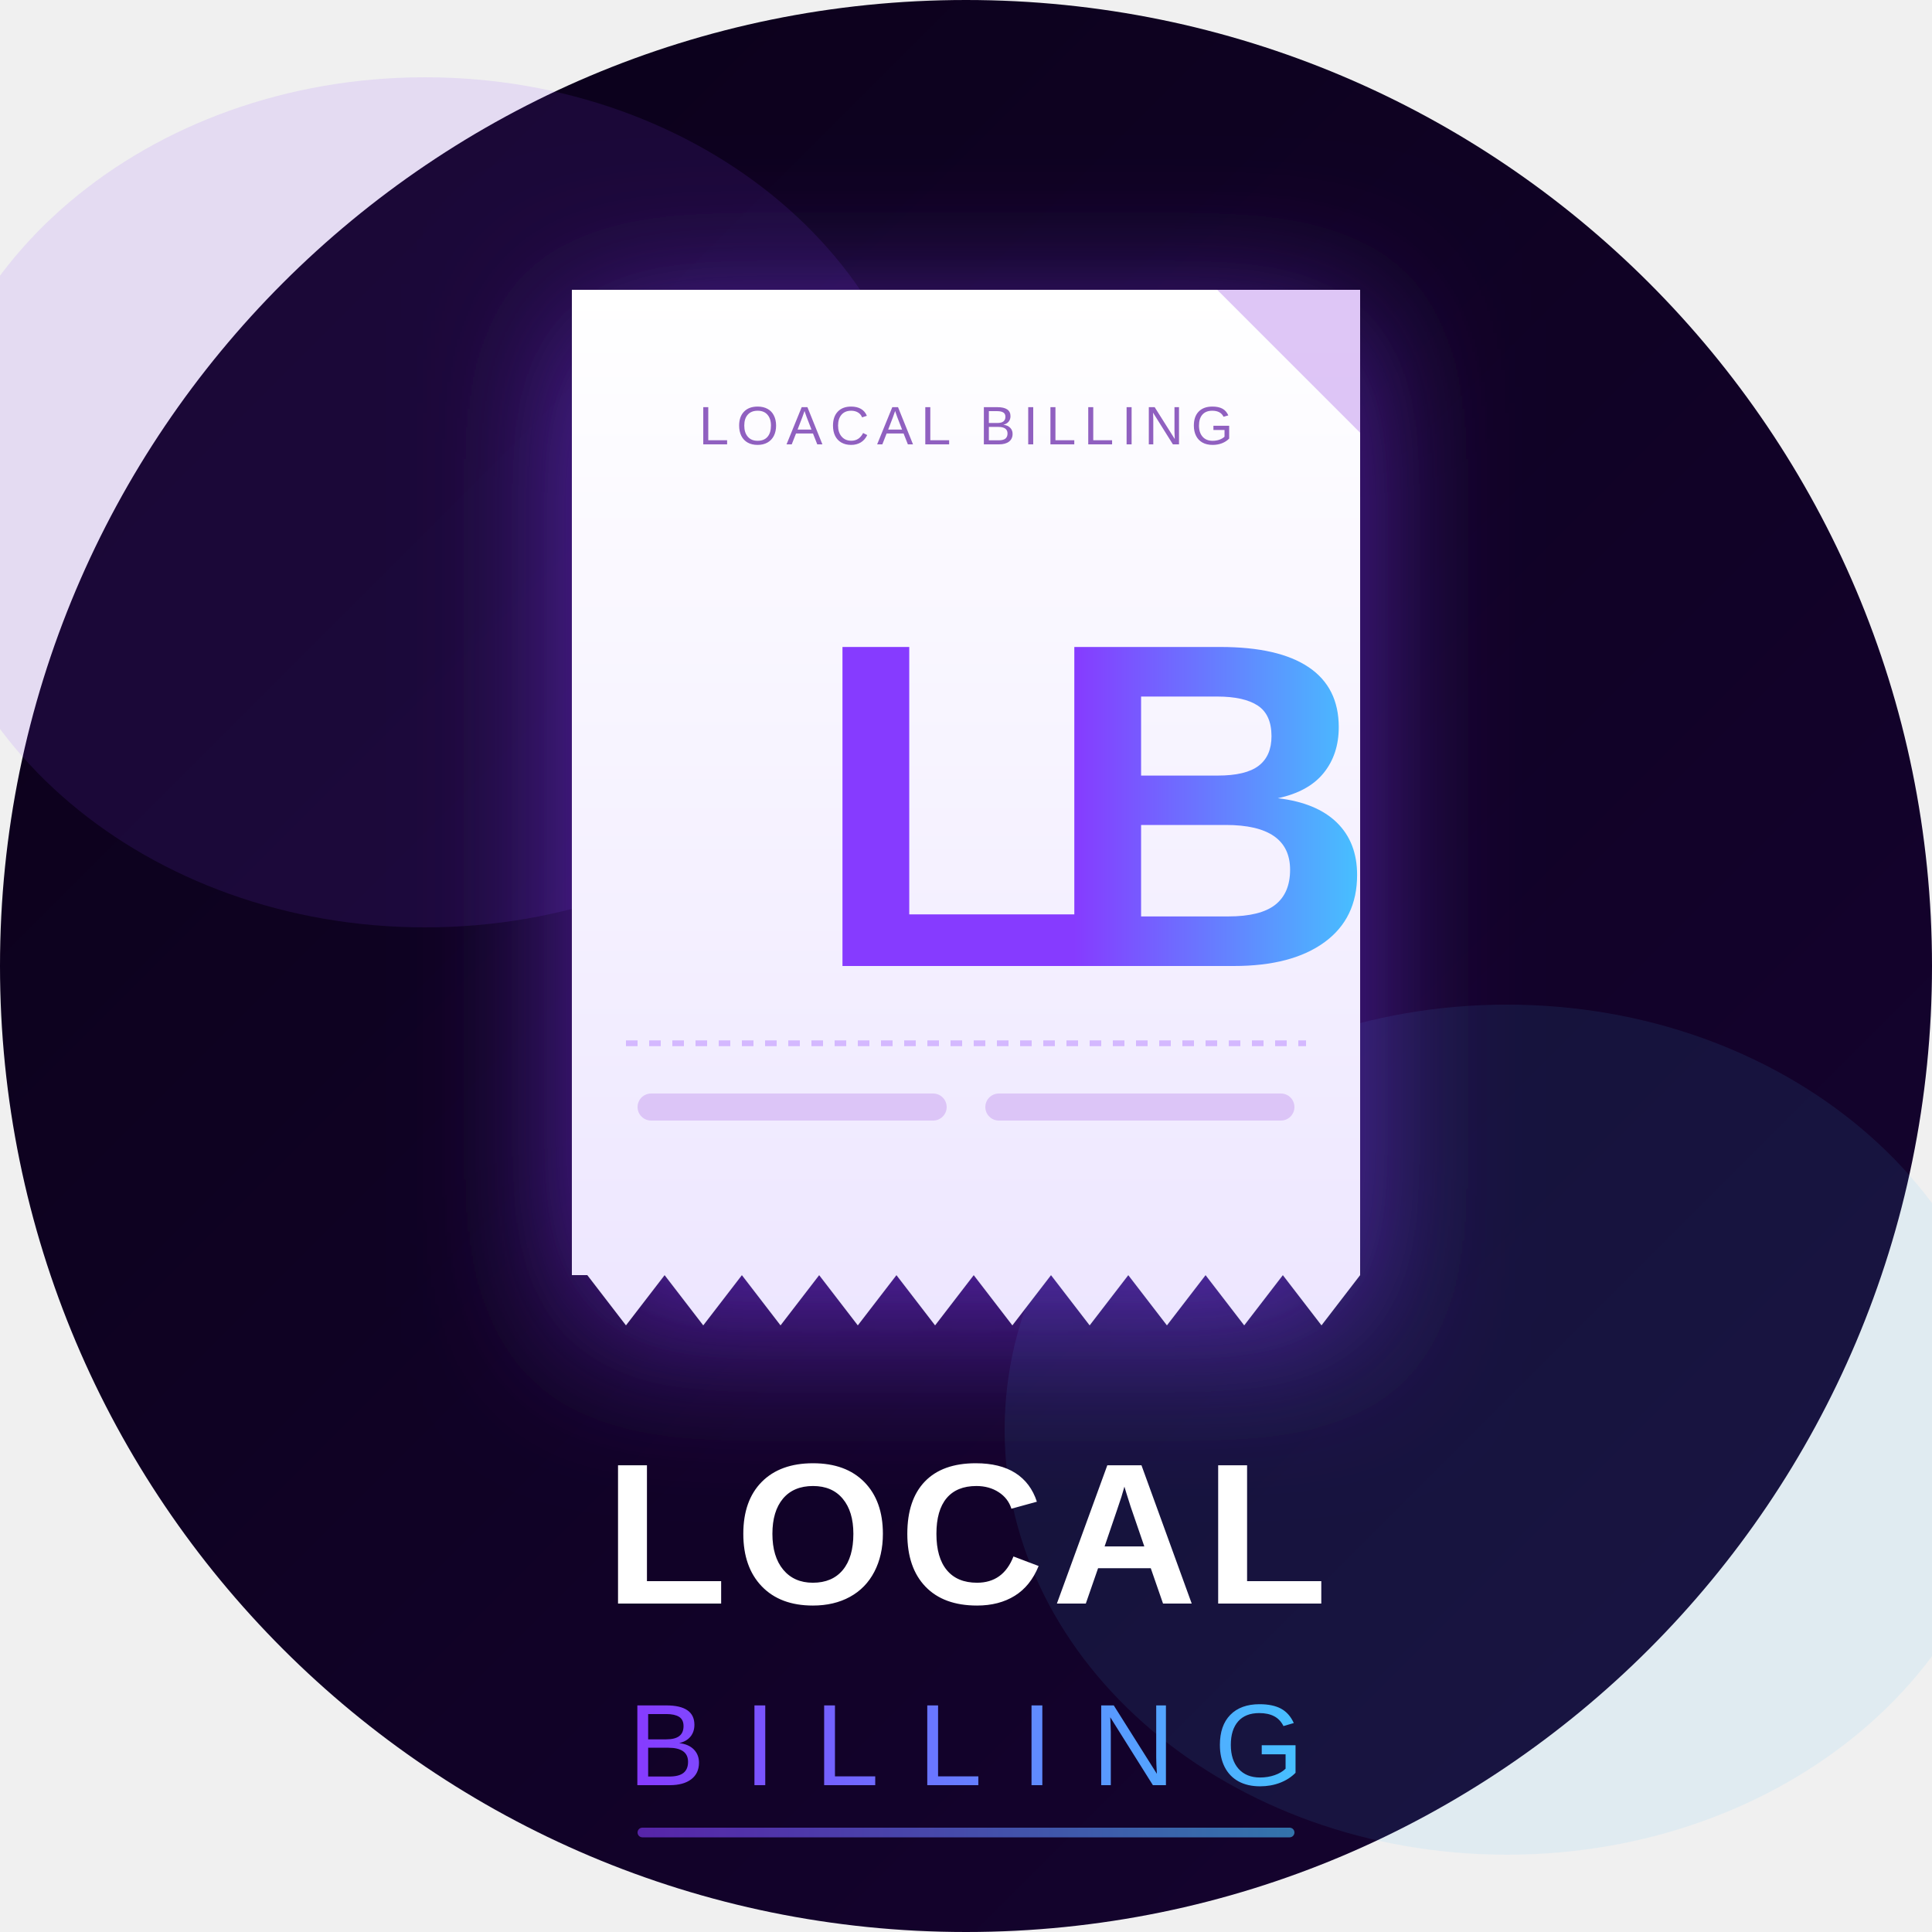
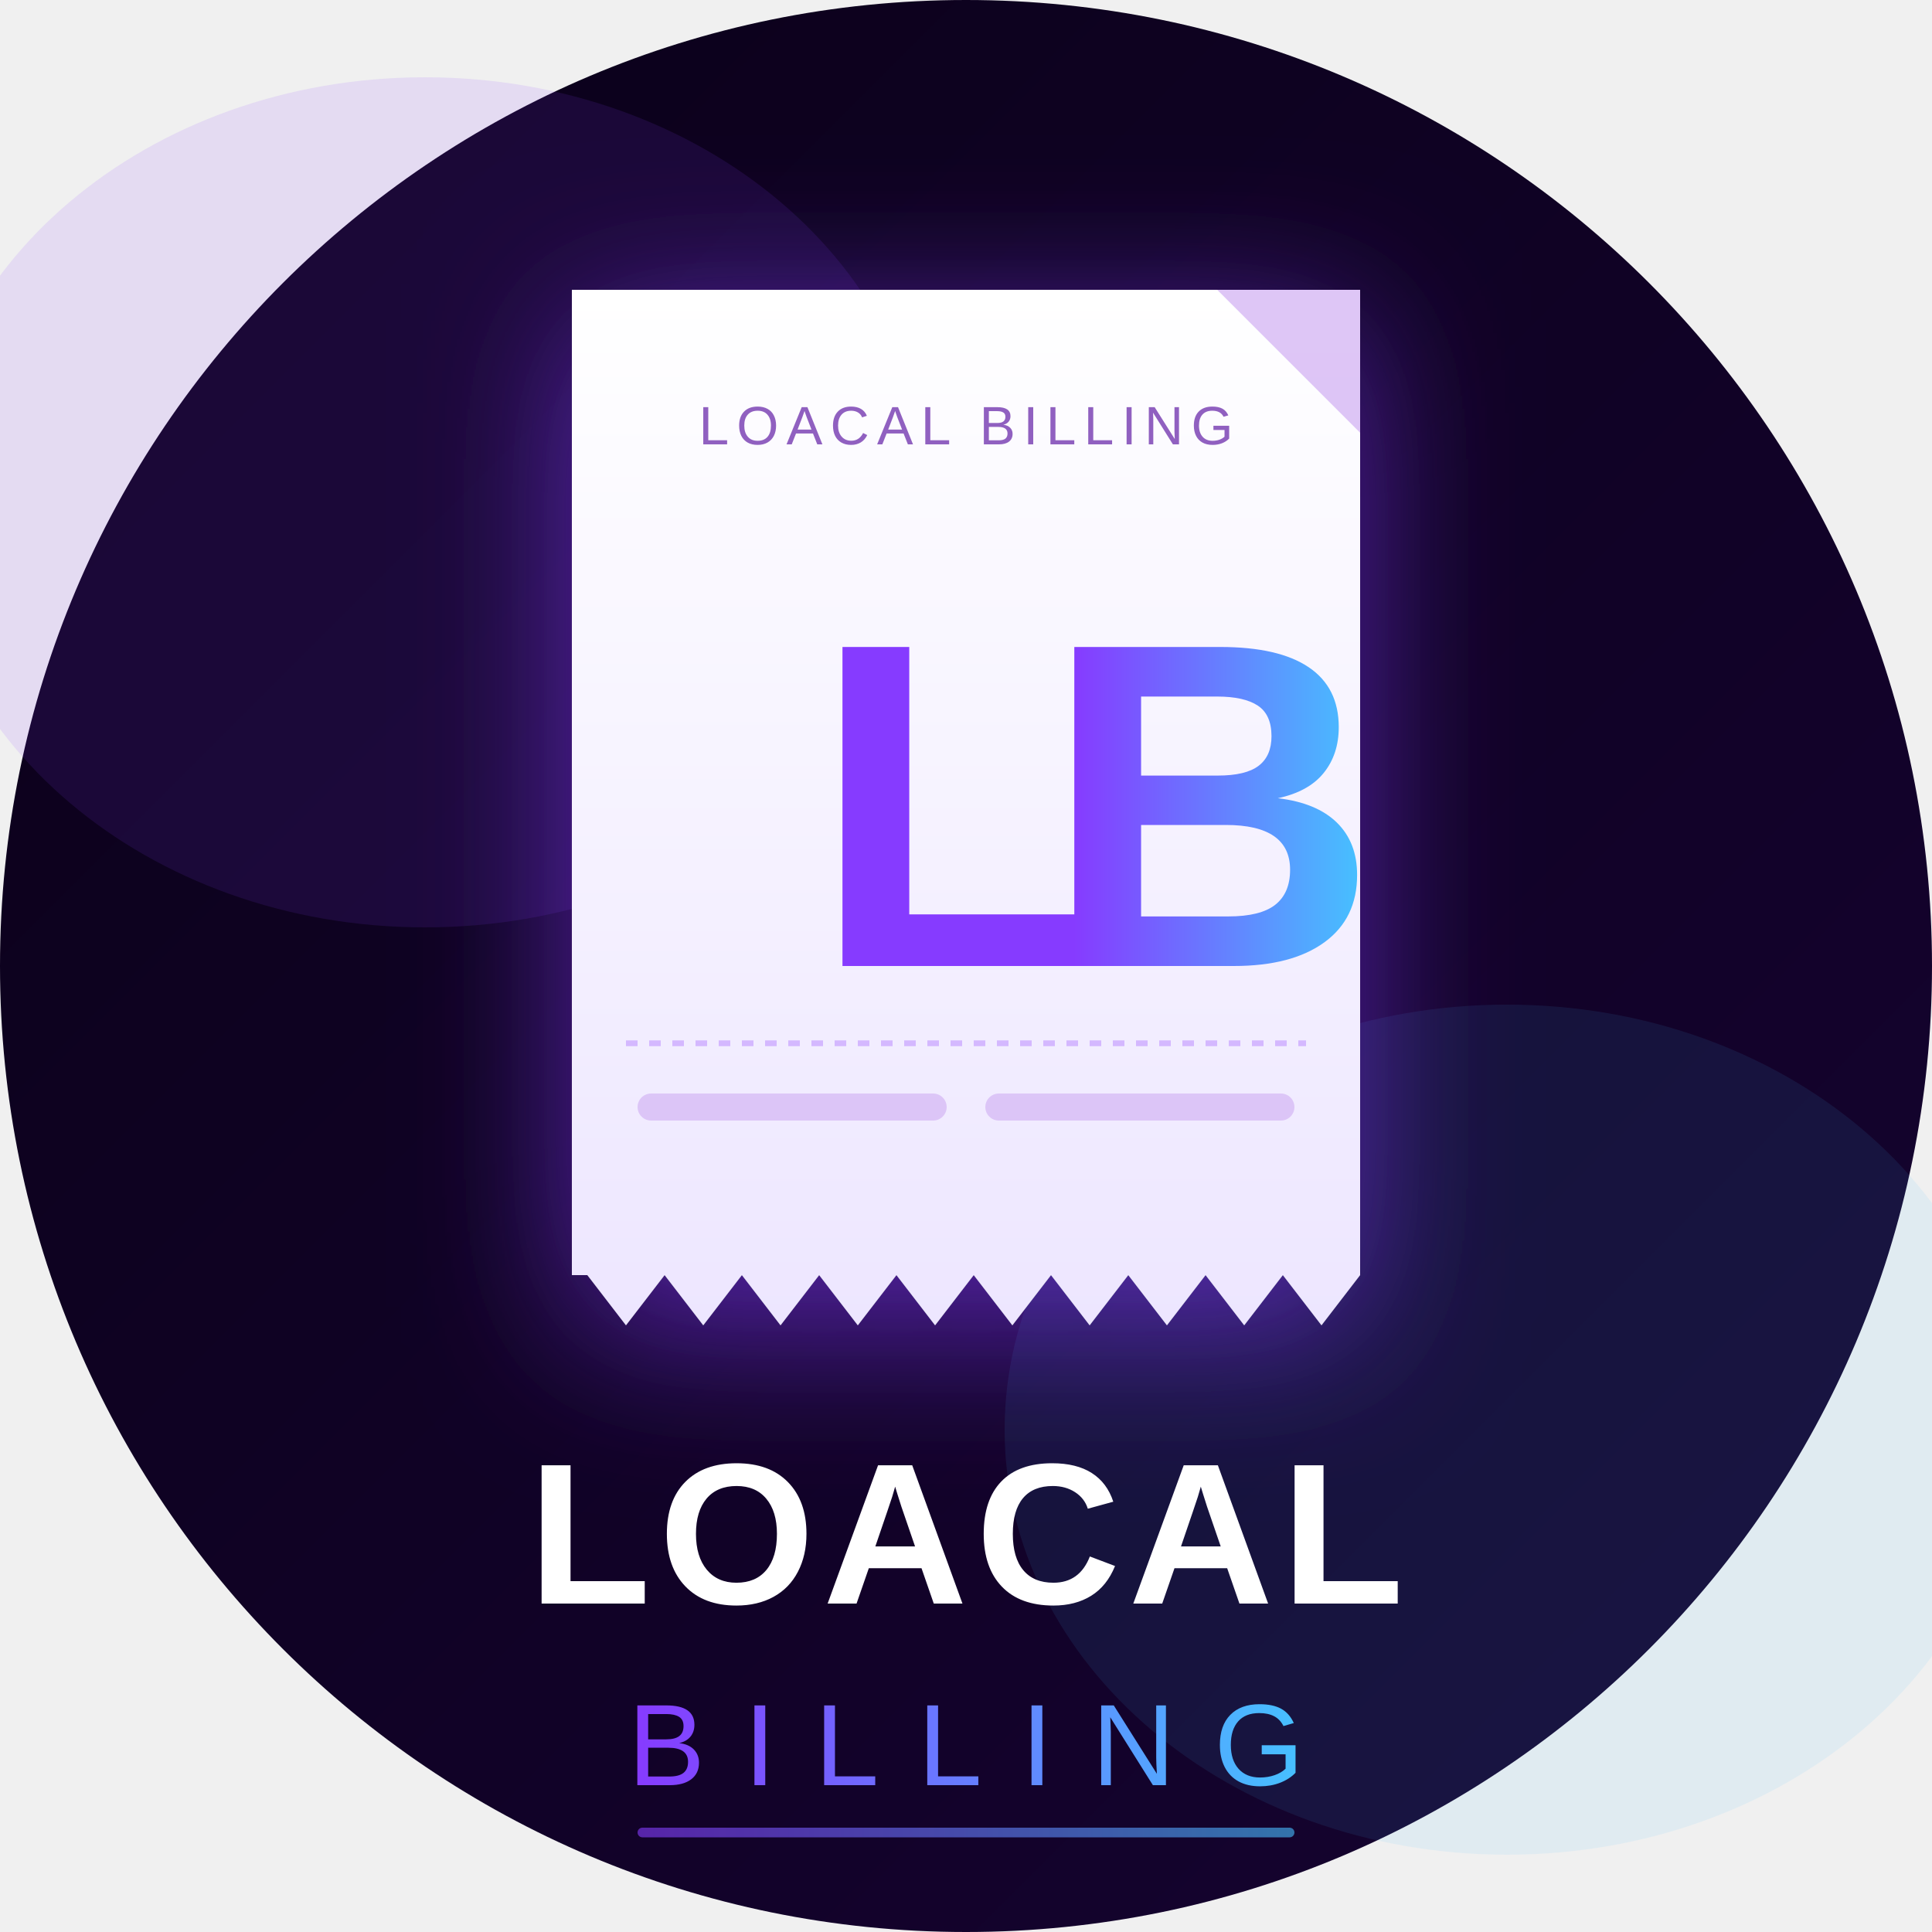
<svg xmlns="http://www.w3.org/2000/svg" viewBox="0 0 500 500" width="500" height="500">
  <defs>
    <linearGradient id="bgG" x1="0" y1="0" x2="1" y2="1">
      <stop offset="0%" stop-color="#0a0118" />
      <stop offset="100%" stop-color="#160332" />
    </linearGradient>
    <linearGradient id="accG" x1="0" y1="0" x2="1" y2="0">
      <stop offset="0%" stop-color="#863bff" />
      <stop offset="100%" stop-color="#47bfff" />
    </linearGradient>
    <linearGradient id="receiptG" x1="0" y1="0" x2="0" y2="1">
      <stop offset="0%" stop-color="#ffffff" />
      <stop offset="100%" stop-color="#ede6ff" />
    </linearGradient>
    <filter id="rShadow" x="-30%" y="-30%" width="160%" height="160%">
      <feDropShadow dx="0" dy="8" stdDeviation="20" flood-color="#863bff" flood-opacity="0.6" />
    </filter>
    <clipPath id="circle">
      <circle cx="250" cy="250" r="250" />
    </clipPath>
  </defs>
  <circle cx="250" cy="250" r="250" fill="url(#bgG)" />
  <ellipse cx="110" cy="130" rx="130" ry="110" fill="#863bff" opacity="0.12" />
  <ellipse cx="390" cy="370" rx="130" ry="110" fill="#47bfff" opacity="0.09" />
  <path d="     M 148 75     L 352 75     L 352 330     L 342 343 L 332 330     L 322 343 L 312 330     L 302 343 L 292 330     L 282 343 L 272 330     L 262 343 L 252 330     L 242 343 L 232 330     L 222 343 L 212 330     L 202 343 L 192 330     L 182 343 L 172 330     L 162 343 L 152 330     L 148 330     Z" fill="url(#receiptG)" filter="url(#rShadow)" />
  <polygon points="315,75 352,75 352,112" fill="#c8a0f0" opacity="0.6" />
  <text x="210" y="250" fill="#863bff" font-family="Arial Black, Arial, sans-serif" font-size="120" font-weight="900">L</text>
  <text x="270" y="250" fill="url(#accG)" font-family="Arial Black, Arial, sans-serif" font-size="120" font-weight="900">B</text>
  <text x="250" y="115" text-anchor="middle" fill="#9060c0" font-family="Arial, sans-serif" font-size="14" letter-spacing="2">LOACAL BILLING</text>
  <line x1="162" y1="270" x2="338" y2="270" stroke="#d4b8ff" stroke-width="1.5" stroke-dasharray="3,3" />
  <rect x="165" y="283" width="80" height="7" rx="3.5" fill="#c8a0f0" opacity="0.5" />
  <rect x="255" y="283" width="80" height="7" rx="3.5" fill="#c8a0f0" opacity="0.5" />
-   <text x="250" y="415" text-anchor="middle" fill="white" font-family="Arial Black, Arial, sans-serif" font-size="52" font-weight="900" letter-spacing="2">LOCAL</text>
+   <text x="250" y="415" text-anchor="middle" fill="white" font-family="Arial Black, Arial, sans-serif" font-size="52" font-weight="900" letter-spacing="2">LOACAL</text>
  <text x="250" y="462" text-anchor="middle" fill="url(#accG)" font-family="Arial, sans-serif" font-size="30" font-weight="300" letter-spacing="10">BILLING</text>
  <rect x="165" y="473" width="170" height="2.5" rx="1.25" fill="url(#accG)" opacity="0.6" />
</svg>
